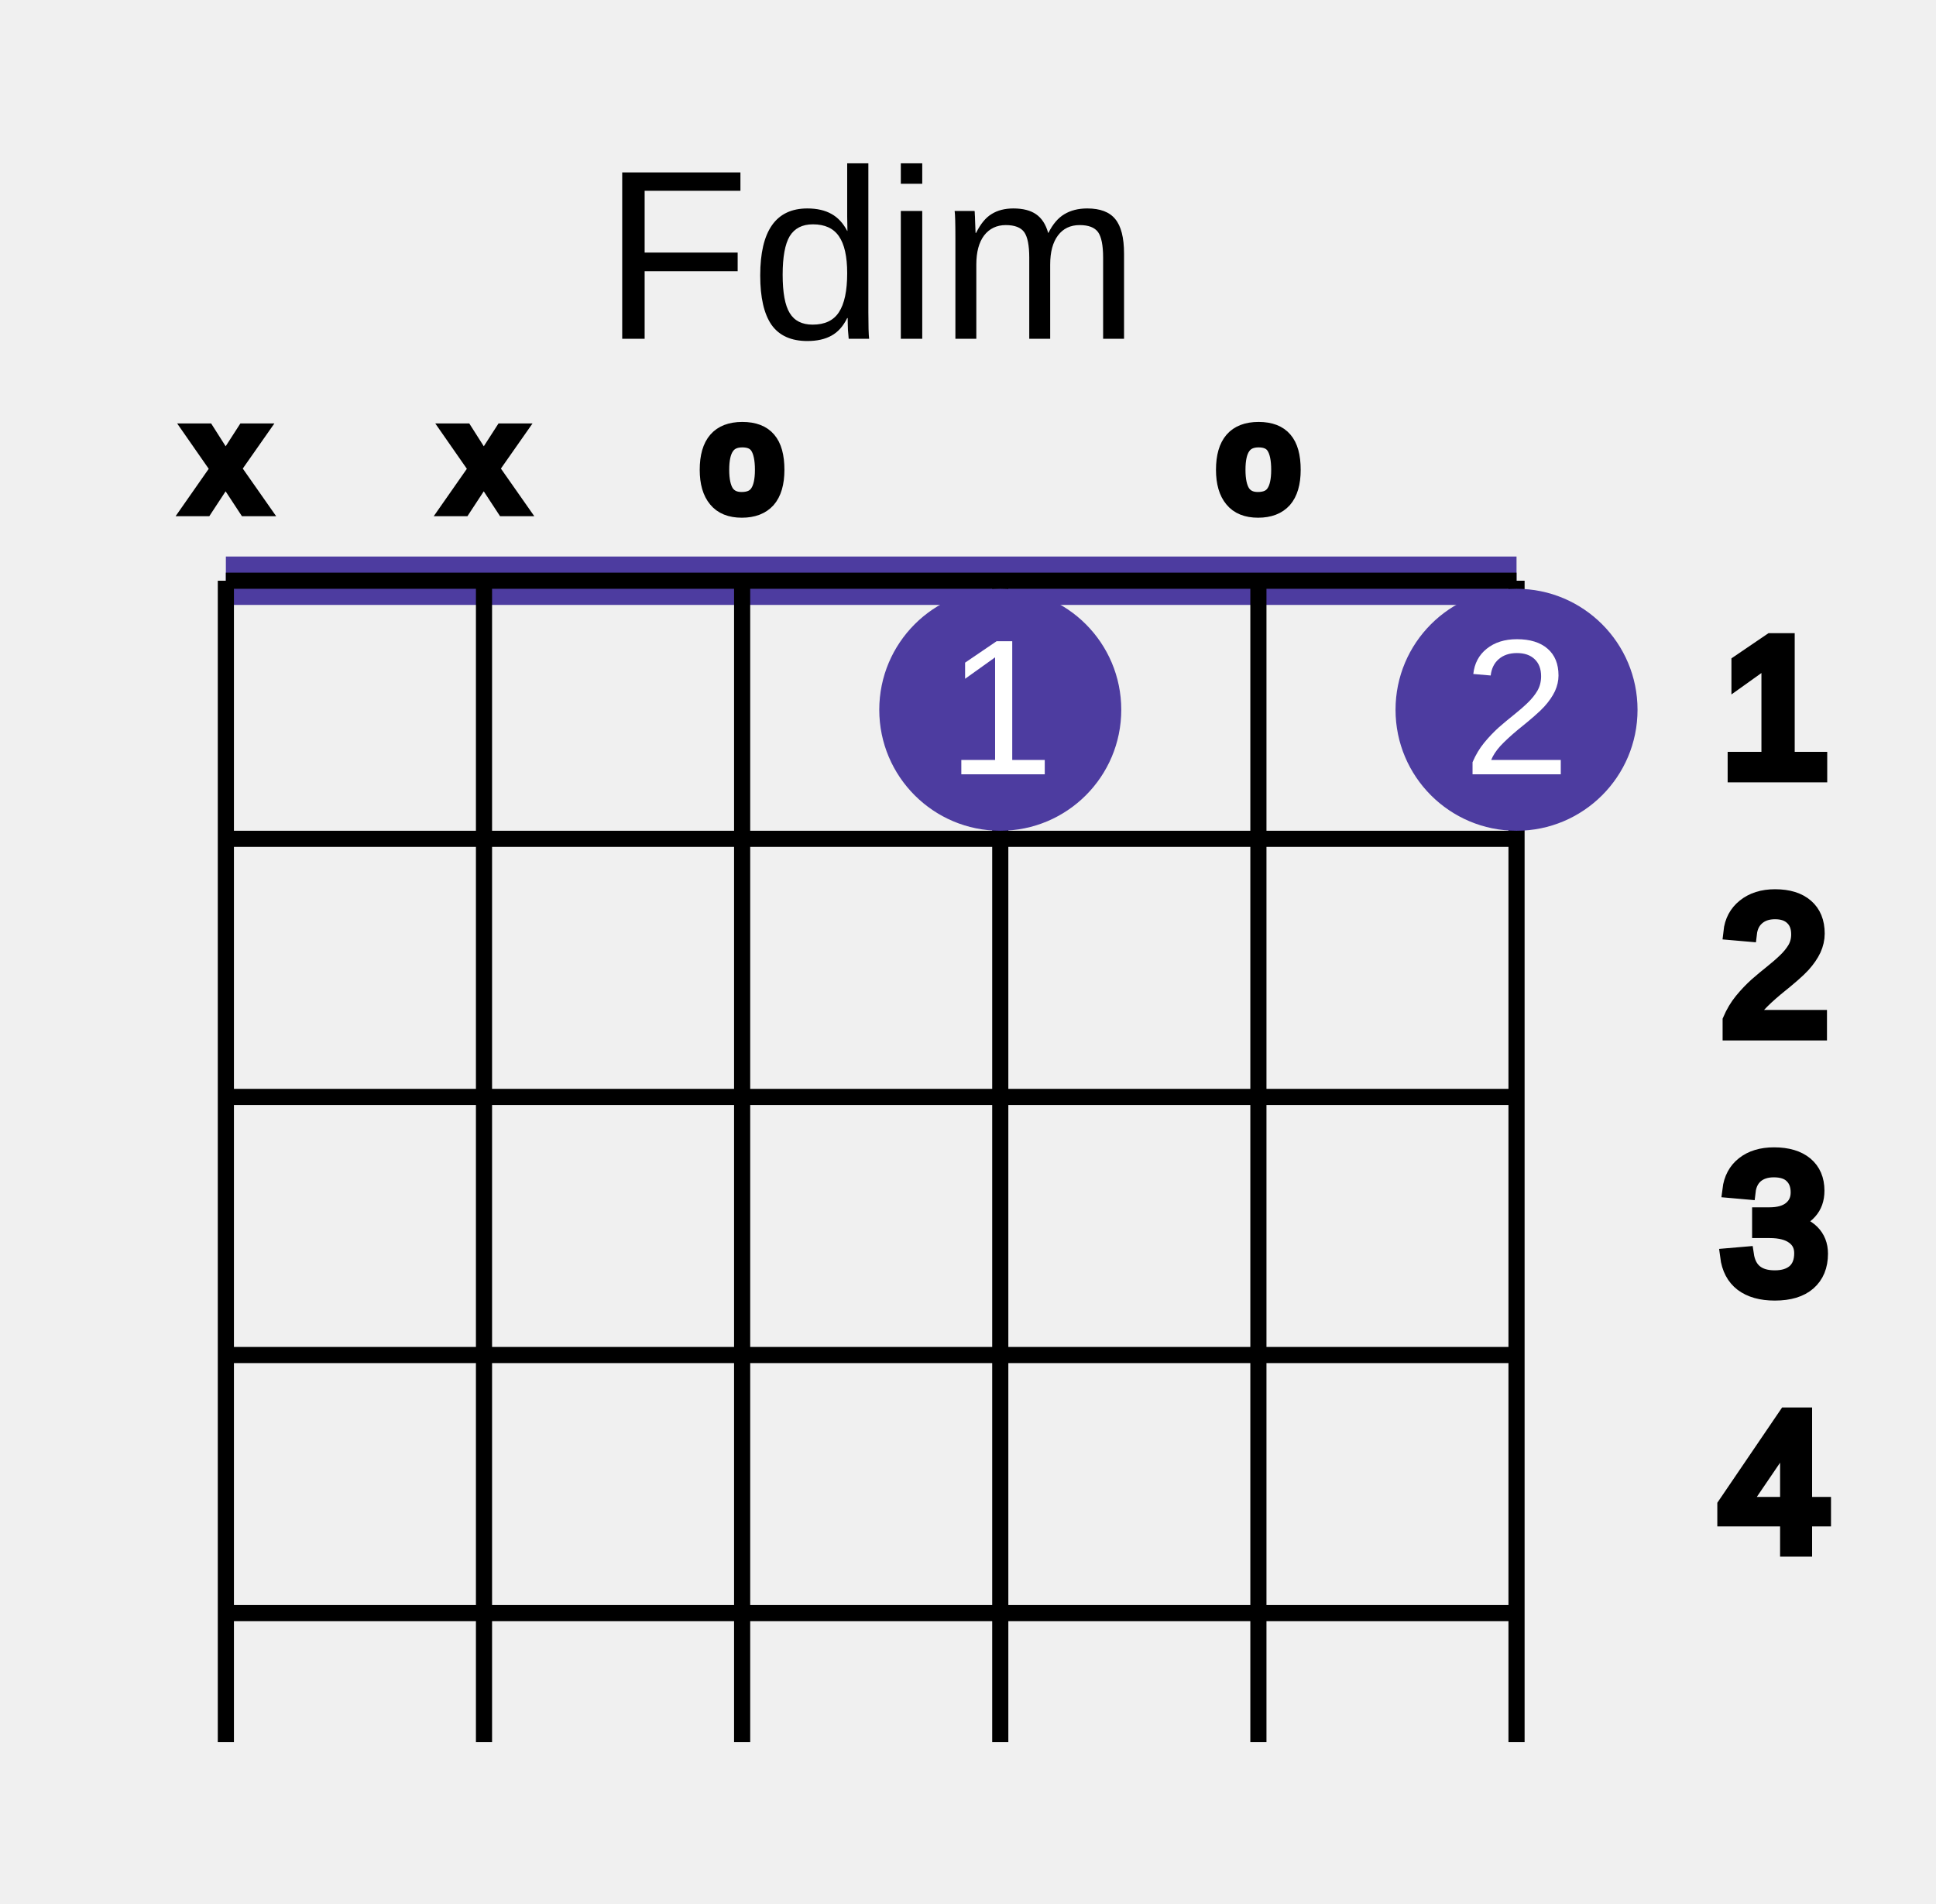
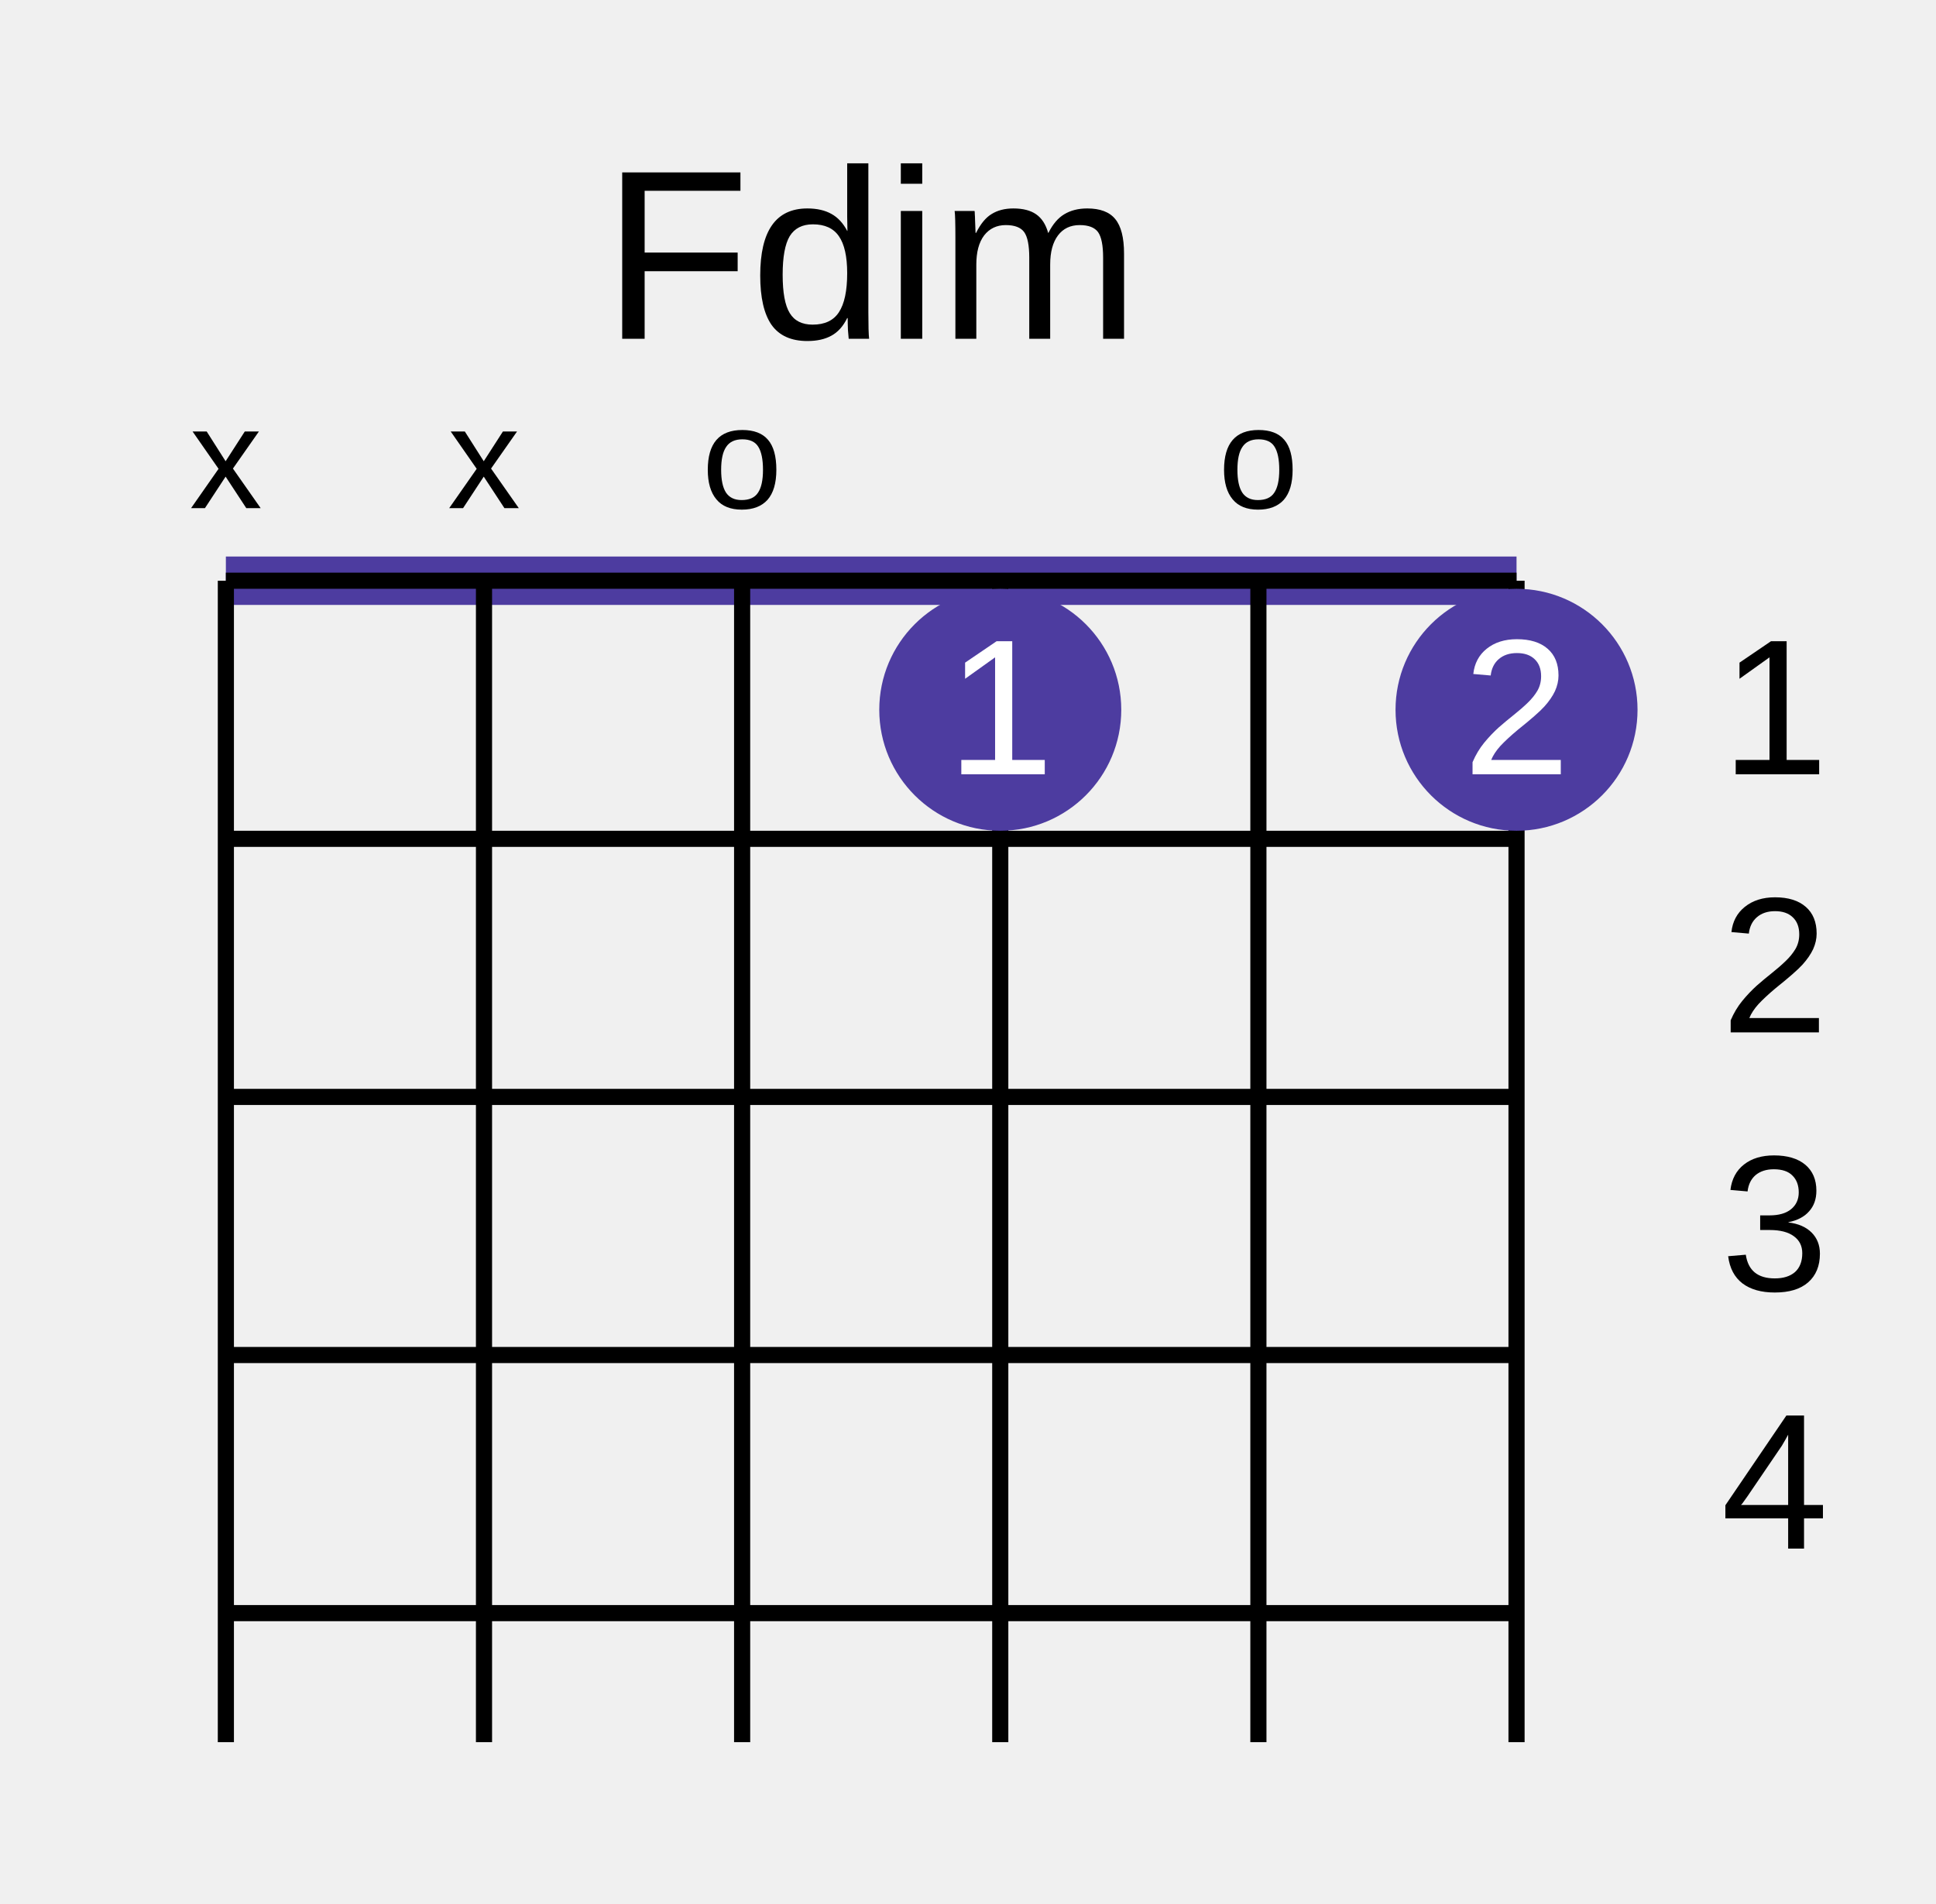
<svg xmlns="http://www.w3.org/2000/svg" height="118" version="1.1" width="120" style="overflow: hidden; position: relative; top: -0.033px;">
  <defs />
  <text style="text-anchor: middle; font: 15px &quot;Arial&quot;;" x="54" y="16" text-anchor="middle" font="10px &quot;Arial&quot;" stroke="none" fill="#000000" font-size="15px">
    <tspan dy="5">Fdim</tspan>
  </text>
  <path style="" fill="none" stroke="#4d3ca0" d="M14,36L94,36" stroke-width="3" />
  <path style="" fill="none" stroke="#000000" d="M14,36L94,36" />
  <path style="" fill="none" stroke="#000000" d="M14,52L94,52" />
-   <text style="text-anchor: middle; font: 12px &quot;Arial&quot;;" x="110" y="44" text-anchor="middle" font="10px &quot;Arial&quot;" stroke="#000000" fill="#000000" font-size="12px">
+   <text style="text-anchor: middle; font: 12px &quot;Arial&quot;;" x="110" y="44" text-anchor="middle" font="10px &quot;Arial&quot;" stroke="none" fill="#000000" font-size="12px">
    <tspan dy="4">1</tspan>
  </text>
  <path style="" fill="none" stroke="#000000" d="M14,68L94,68" />
-   <text style="text-anchor: middle; font: 12px &quot;Arial&quot;;" x="110" y="60" text-anchor="middle" font="10px &quot;Arial&quot;" stroke="#000000" fill="#000000" font-size="12px">
+   <text style="text-anchor: middle; font: 12px &quot;Arial&quot;;" x="110" y="60" text-anchor="middle" font="10px &quot;Arial&quot;" stroke="none" fill="#000000" font-size="12px">
    <tspan dy="4">2</tspan>
  </text>
  <path style="" fill="none" stroke="#000000" d="M14,84L94,84" />
-   <text style="text-anchor: middle; font: 12px &quot;Arial&quot;;" x="110" y="76" text-anchor="middle" font="10px &quot;Arial&quot;" stroke="#000000" fill="#000000" font-size="12px">
+   <text style="text-anchor: middle; font: 12px &quot;Arial&quot;;" x="110" y="76" text-anchor="middle" font="10px &quot;Arial&quot;" stroke="none" fill="#000000" font-size="12px">
    <tspan dy="4">3</tspan>
  </text>
  <path style="" fill="none" stroke="#000000" d="M14,100L94,100" />
-   <text style="text-anchor: middle; font: 12px &quot;Arial&quot;;" x="110" y="92" text-anchor="middle" font="10px &quot;Arial&quot;" stroke="#000000" fill="#000000" font-size="12px">
+   <text style="text-anchor: middle; font: 12px &quot;Arial&quot;;" x="110" y="92" text-anchor="middle" font="10px &quot;Arial&quot;" stroke="none" fill="#000000" font-size="12px">
    <tspan dy="4">4</tspan>
  </text>
  <path style="" fill="none" stroke="#000000" d="M14,36L14,108" />
  <path style="" fill="none" stroke="#000000" d="M30,36L30,108" />
  <path style="" fill="none" stroke="#000000" d="M46,36L46,108" />
  <path style="" fill="none" stroke="#000000" d="M62,36L62,108" />
  <path style="" fill="none" stroke="#000000" d="M78,36L78,108" />
  <path style="" fill="none" stroke="#000000" d="M94,36L94,108" />
-   <text style="text-anchor: middle; font: 9px &quot;Arial&quot;;" x="14" y="28" text-anchor="middle" font="10px &quot;Arial&quot;" stroke="#000000" fill="#000000" font-size="9px">
+   <text style="text-anchor: middle; font: 9px &quot;Arial&quot;;" x="14" y="28" text-anchor="middle" font="10px &quot;Arial&quot;" stroke="none" fill="#000000" font-size="9px">
    <tspan dy="3.5">x</tspan>
  </text>
-   <text style="text-anchor: middle; font: 9px &quot;Arial&quot;;" x="30" y="28" text-anchor="middle" font="10px &quot;Arial&quot;" stroke="#000000" fill="#000000" font-size="9px">
+   <text style="text-anchor: middle; font: 9px &quot;Arial&quot;;" x="30" y="28" text-anchor="middle" font="10px &quot;Arial&quot;" stroke="none" fill="#000000" font-size="9px">
    <tspan dy="3.5">x</tspan>
  </text>
-   <text style="text-anchor: middle; font: 9px &quot;Arial&quot;;" x="46" y="28" text-anchor="middle" font="10px &quot;Arial&quot;" stroke="#000000" fill="#000000" font-size="9px">
+   <text style="text-anchor: middle; font: 9px &quot;Arial&quot;;" x="46" y="28" text-anchor="middle" font="10px &quot;Arial&quot;" stroke="none" fill="#000000" font-size="9px">
    <tspan dy="3.5">o</tspan>
  </text>
  <circle cx="62" cy="44" r="7" fill="#4d3ca0" stroke="#4d3ca0" style="" />
  <text style="text-anchor: middle; font: 12px &quot;Arial&quot;;" x="62" y="44" text-anchor="middle" font="10px &quot;Arial&quot;" stroke="none" fill="#ffffff" font-size="12px">
    <tspan dy="4">1</tspan>
  </text>
-   <text style="text-anchor: middle; font: 9px &quot;Arial&quot;;" x="78" y="28" text-anchor="middle" font="10px &quot;Arial&quot;" stroke="#000000" fill="#000000" font-size="9px">
+   <text style="text-anchor: middle; font: 9px &quot;Arial&quot;;" x="78" y="28" text-anchor="middle" font="10px &quot;Arial&quot;" stroke="none" fill="#000000" font-size="9px">
    <tspan dy="3.5">o</tspan>
  </text>
  <circle cx="94" cy="44" r="7" fill="#4d3ca0" stroke="#4d3ca0" style="" />
  <text style="text-anchor: middle; font: 12px &quot;Arial&quot;;" x="94" y="44" text-anchor="middle" font="10px &quot;Arial&quot;" stroke="none" fill="#ffffff" font-size="12px">
    <tspan dy="4">2</tspan>
  </text>
</svg>
